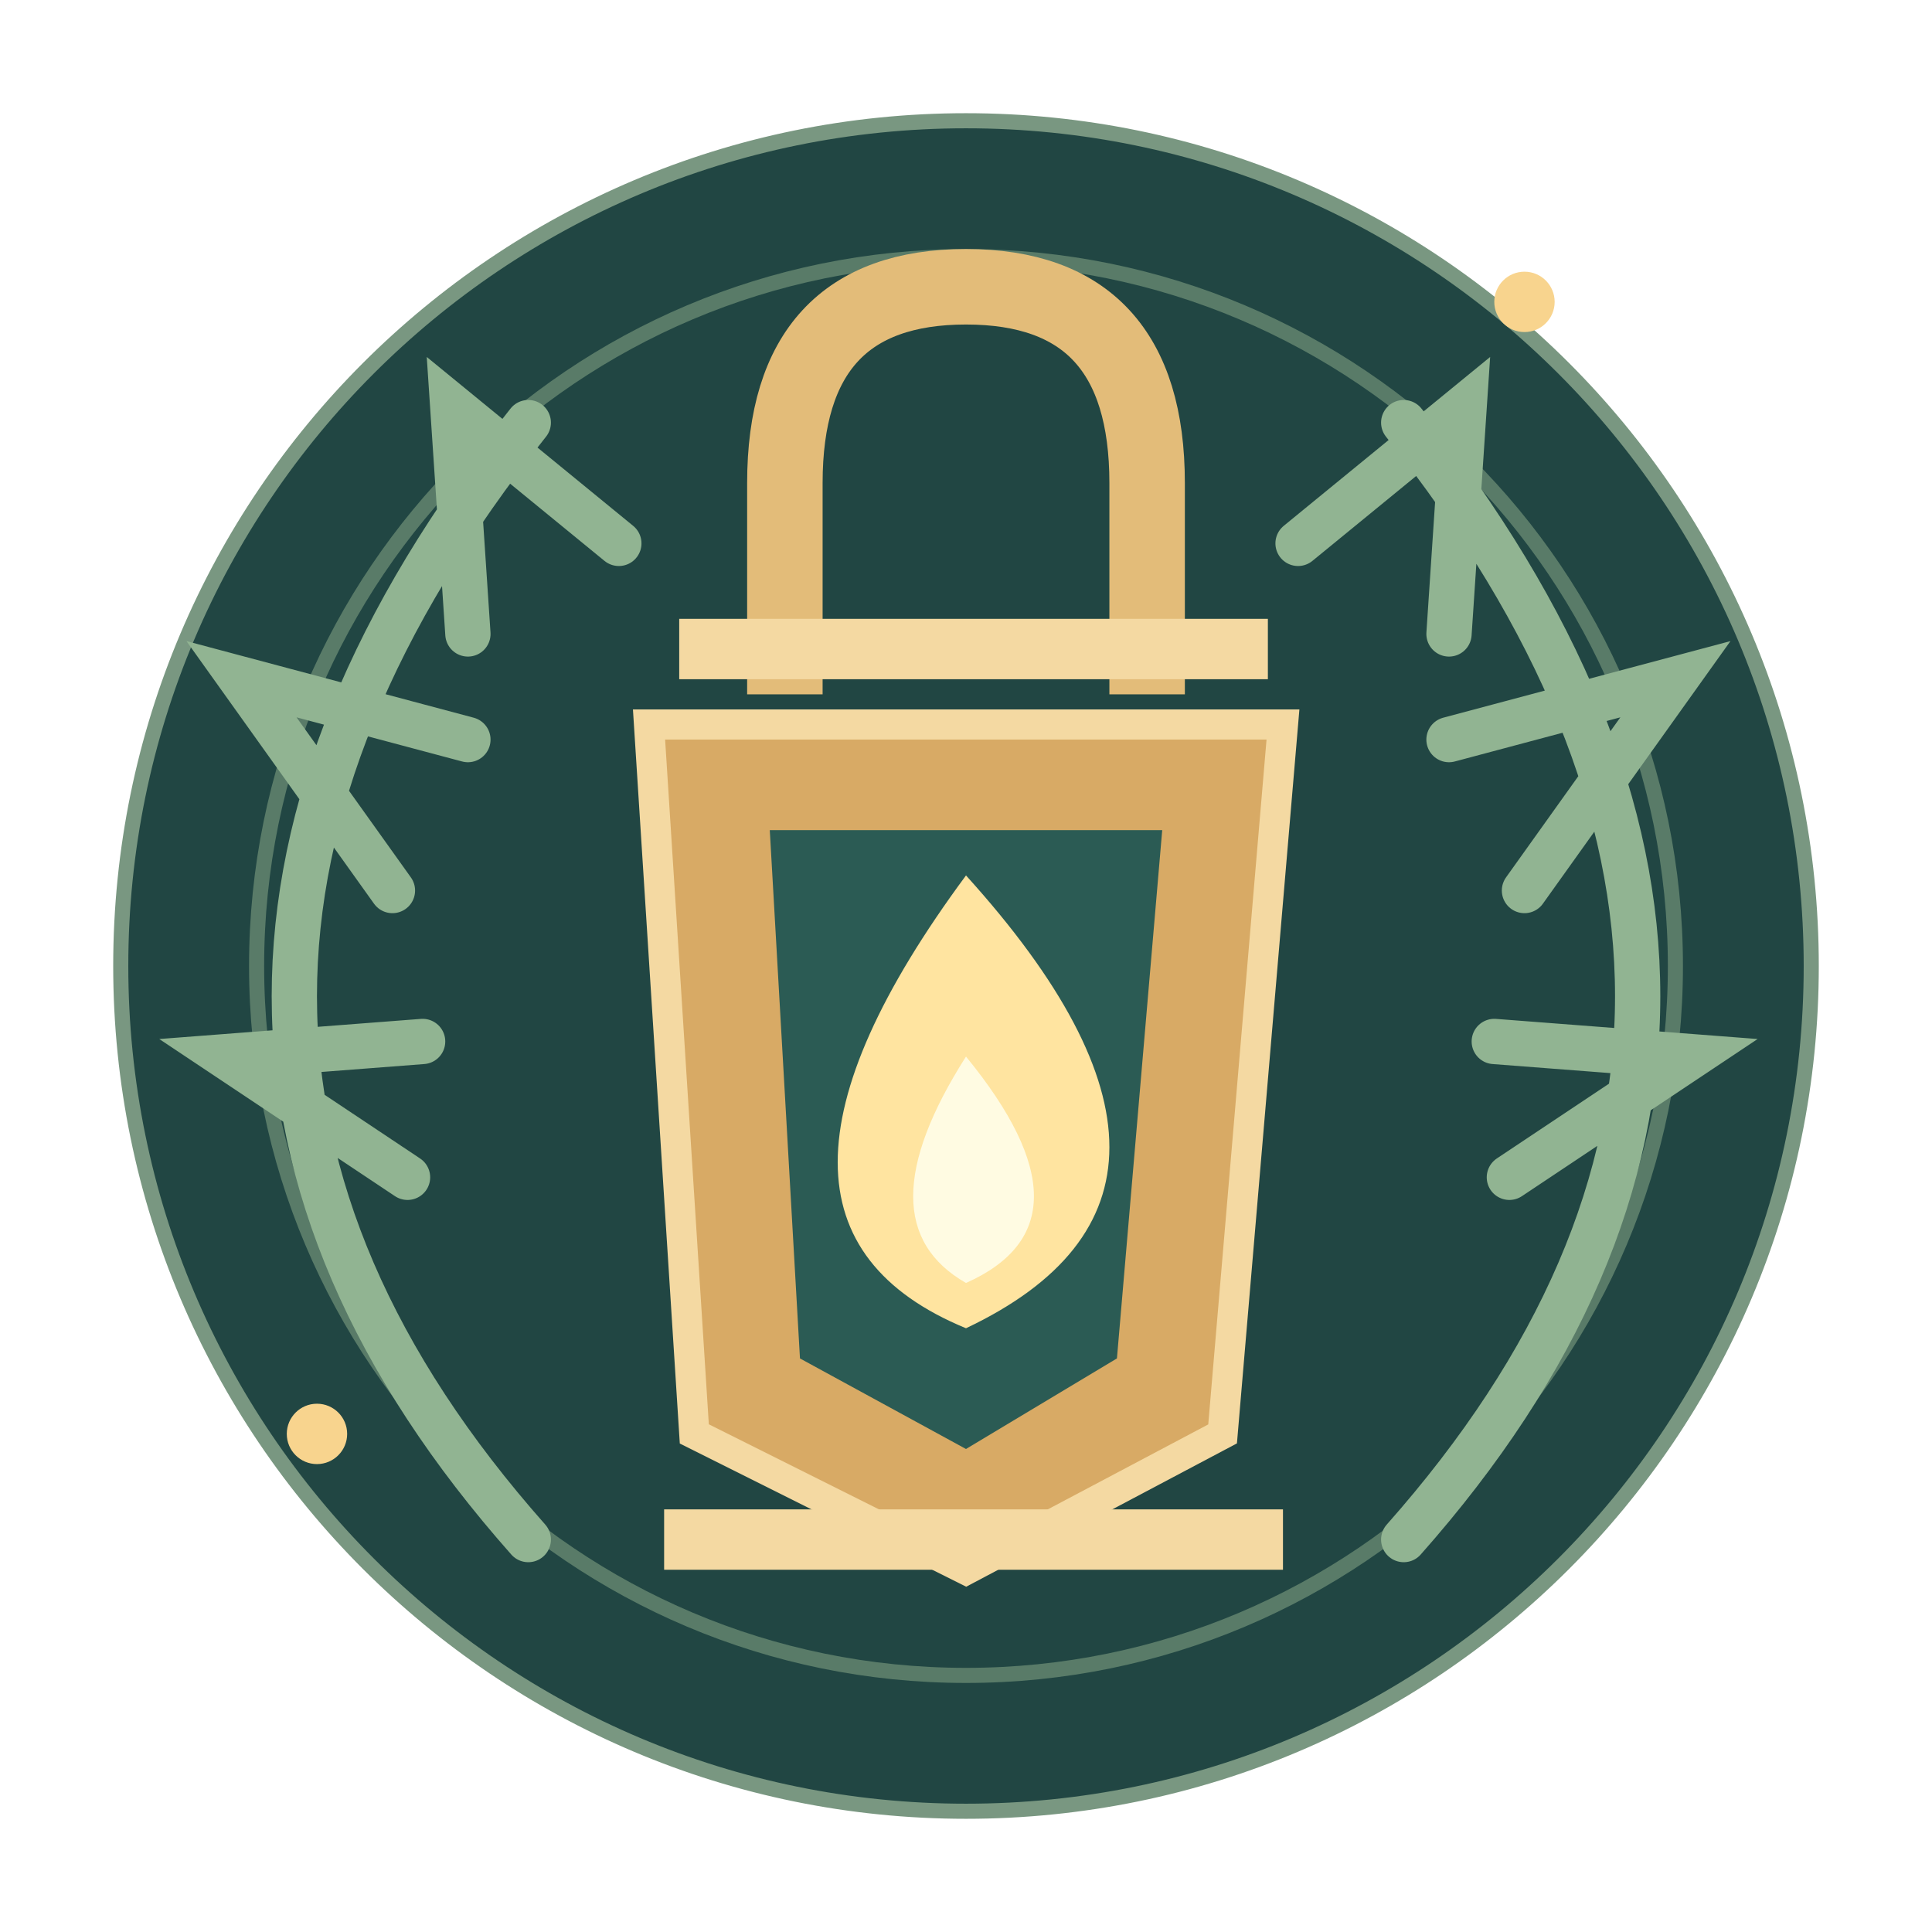
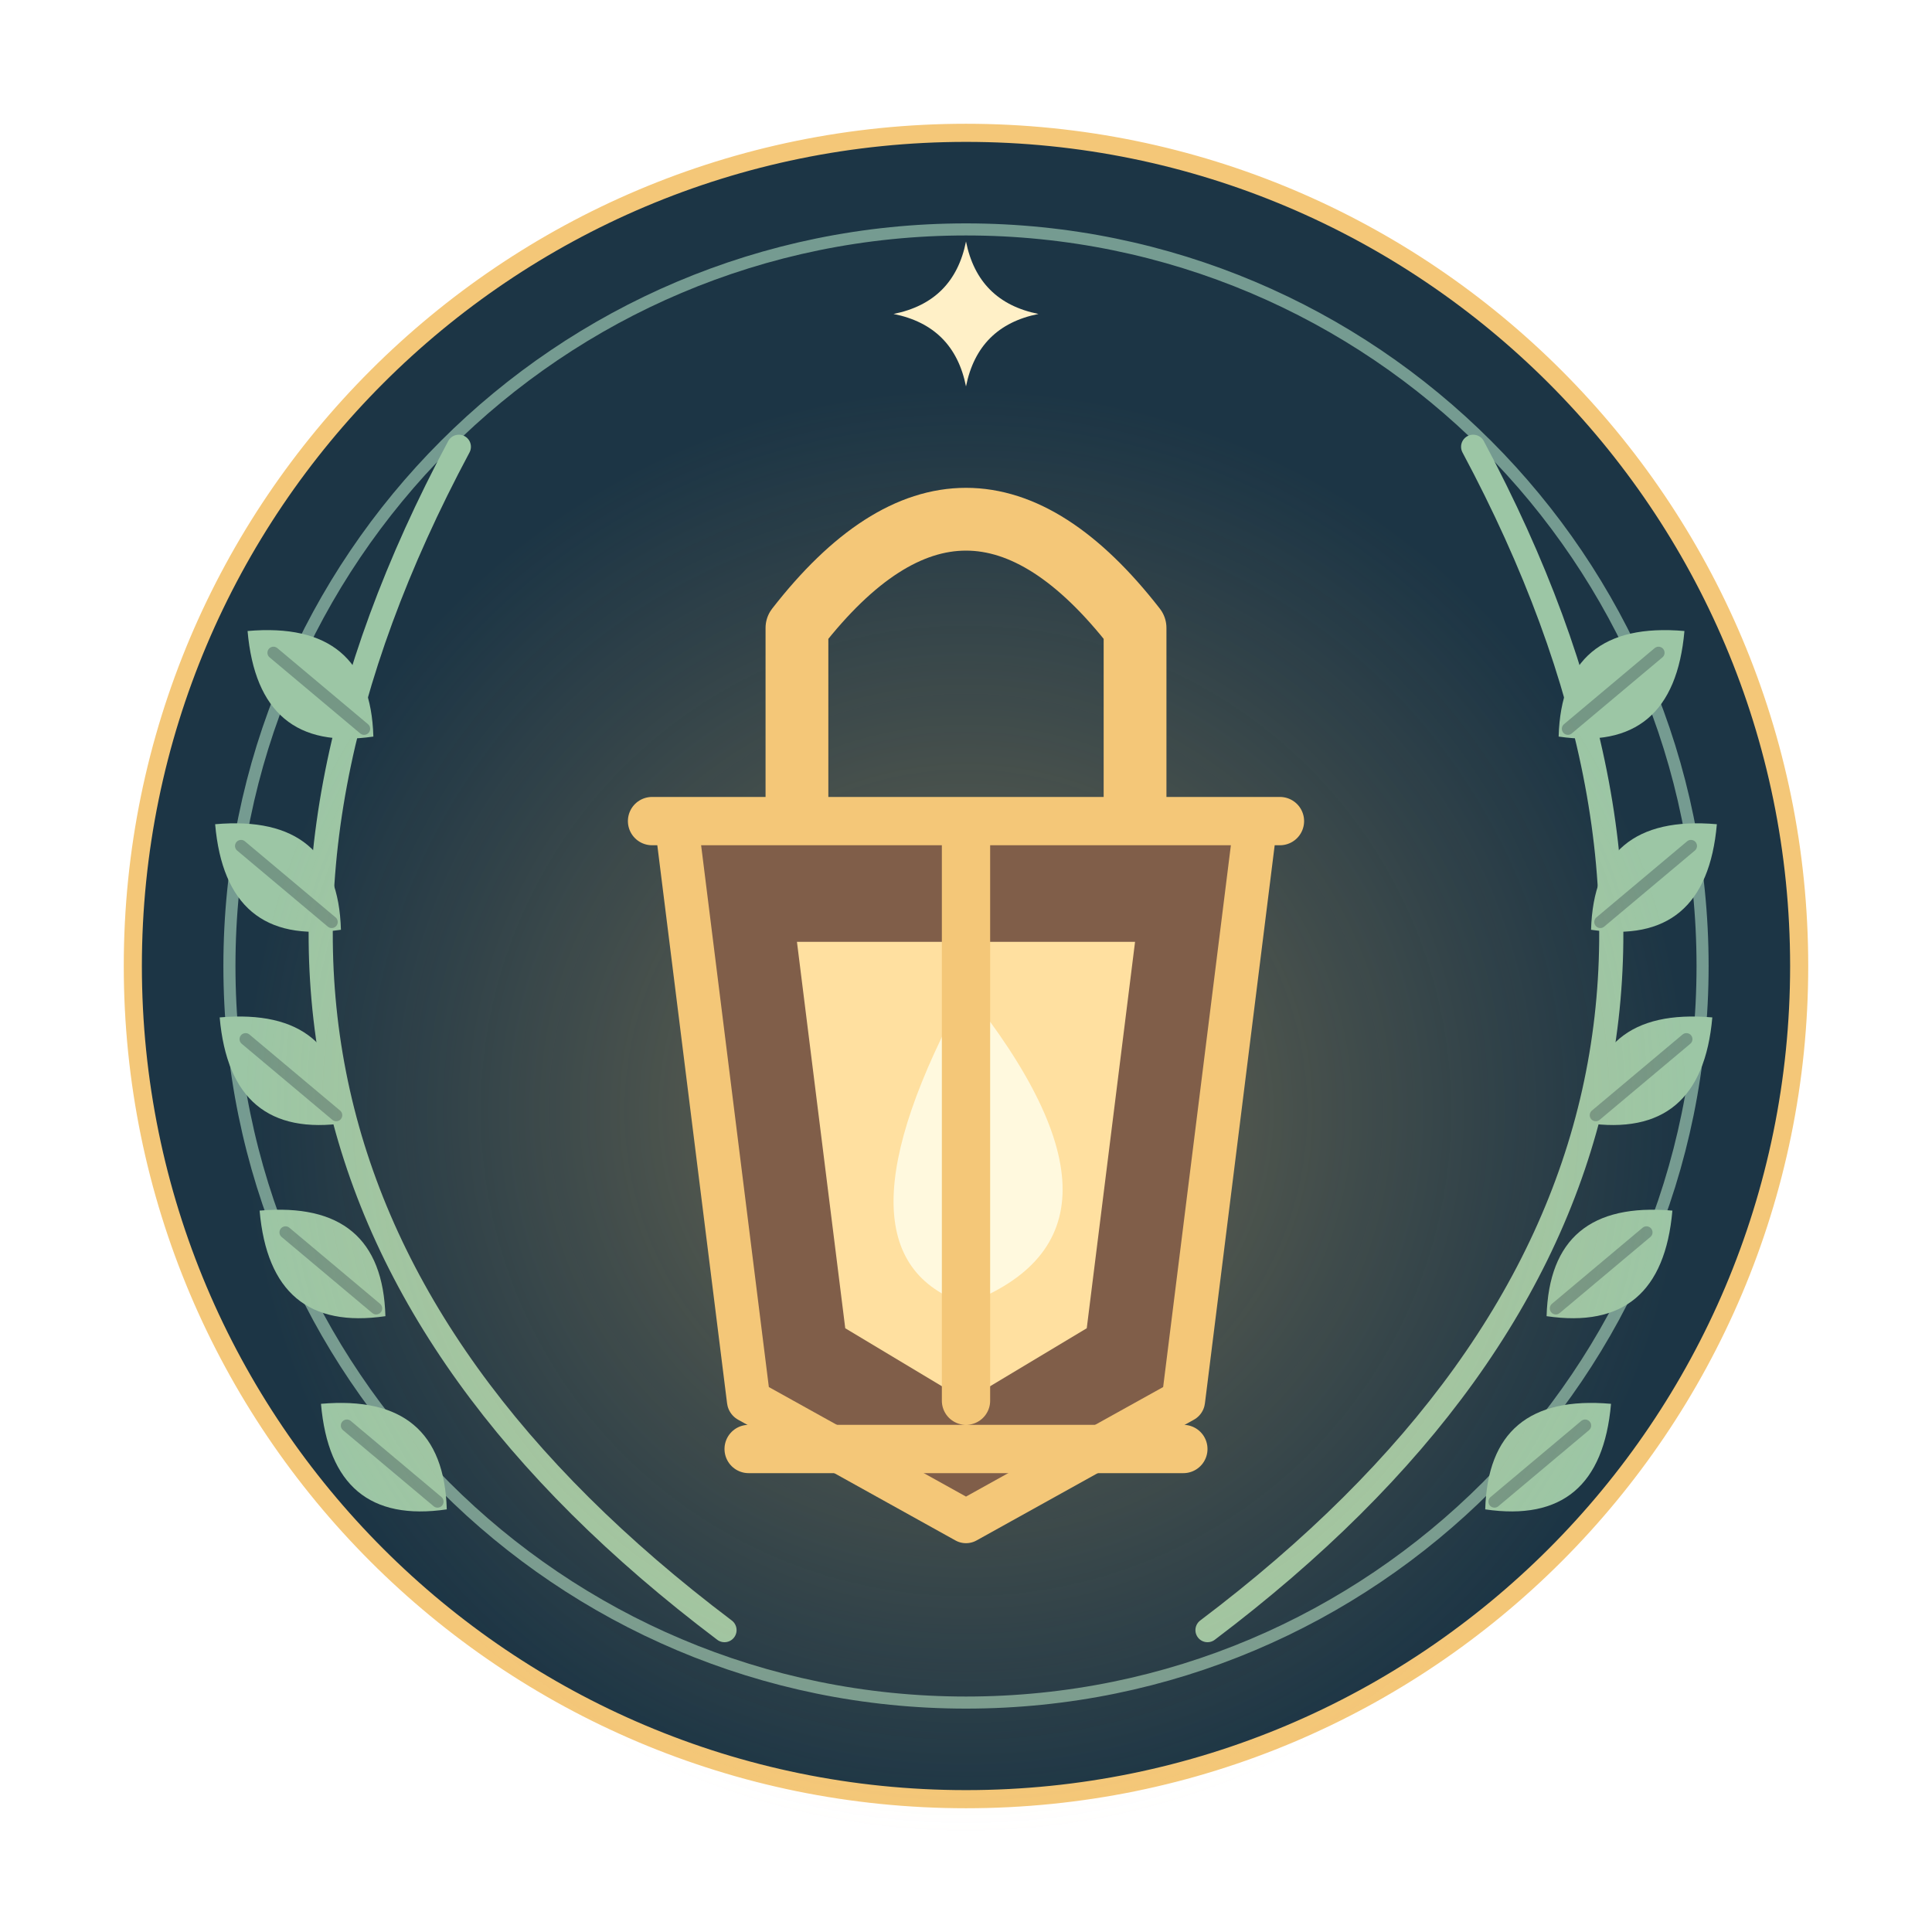
- <svg xmlns="http://www.w3.org/2000/svg" width="256" height="256" viewBox="0 0 128 128">
-   <circle cx="64" cy="64" r="56" fill="#214643" stroke="#799781" stroke-width="1" />
-   <circle cx="64" cy="64" r="47" fill="none" stroke="#597b68" stroke-width="1" />
-   <path d="M35 102Q4 67 35 28m58 74q31 -35 0 -74M27 78l-12 -8 13 -1M26 59l-10 -14 15 4m0 -7l-1 -15 11 9m59 42l12 -8 -13 -1m2 -10l10 -14 -15 4m0 -7l1 -15 -11 9" fill="none" stroke="#91b492" stroke-width="3" stroke-linecap="round" />
-   <path d="M52 46V32q0 -13 12 -13t12 13v14" fill="none" stroke="#e3bc79" stroke-width="5" />
-   <path d="M43 48h42l-4 47 -17 9 -18 -9Z" fill="#d8aa65" stroke="#f4d9a2" stroke-width="2" />
-   <path d="M51 55h26l-3 35 -10 6 -11 -6Z" fill="#2b5b54" />
-   <path d="M64 58q19 21 0 30q-17 -7 0 -30" fill="#ffe4a0" />
-   <path d="M64 70q9 11 0 15q-7 -4 0 -15" fill="#fffbe2" />
-   <path d="M45 43h39m-40 59h41" stroke="#f4d9a2" stroke-width="4" />
-   <circle cx="21" cy="95" r="2" fill="#f8d48e" />
-   <circle cx="101" cy="20" r="2" fill="#f8d48e" />
+ <svg xmlns="http://www.w3.org/2000/svg" width="160" height="160" viewBox="0 0 160 160">
+   <defs>
+     <linearGradient id="cape" x1="0" y1="0" x2=".8" y2="1">
+       <stop stop-color="#7bc7ae" />
+       <stop offset=".5" stop-color="#3c938f" />
+       <stop offset="1" stop-color="#204b65" />
+     </linearGradient>
+     <linearGradient id="rose" x1="0" y1="0" x2=".6" y2="1">
+       <stop stop-color="#ffd0a0" />
+       <stop offset=".4" stop-color="#dc857e" />
+       <stop offset="1" stop-color="#793e66" />
+     </linearGradient>
+     <linearGradient id="stone" x1="0" y1="0" x2="1" y2="1">
+       <stop stop-color="#8aa2a4" />
+       <stop offset=".55" stop-color="#536574" />
+       <stop offset="1" stop-color="#303a57" />
+     </linearGradient>
+     <linearGradient id="royal" x1="0" y1="0" x2="1" y2="1">
+       <stop stop-color="#c07b89" />
+       <stop offset=".45" stop-color="#62455f" />
+       <stop offset="1" stop-color="#263b55" />
+     </linearGradient>
+     <radialGradient id="light">
+       <stop stop-color="#fff2b7" stop-opacity=".75" />
+       <stop offset=".2" stop-color="#f2bf67" stop-opacity=".3" />
+       <stop offset="1" stop-color="#e7b36c" stop-opacity="0" />
+     </radialGradient>
+     <radialGradient id="blue">
+       <stop stop-color="#80cbbb" stop-opacity=".16" />
+       <stop offset="1" stop-color="#488b9b" stop-opacity="0" />
+     </radialGradient>
+     <linearGradient id="sky" x1="0" y1="0" x2="0" y2="1">
+       <stop stop-color="#101c35" />
+       <stop offset=".7" stop-color="#234350" />
+       <stop offset="1" stop-color="#162d3c" />
+     </linearGradient>
+     <linearGradient id="fog" x1="0" y1="0" x2="0" y2="1">
+       <stop stop-color="#afdcca" stop-opacity="0" />
+       <stop offset=".5" stop-color="#a9d6c5" stop-opacity=".1" />
+       <stop offset="1" stop-color="#afdcca" stop-opacity="0" />
+     </linearGradient>
+     <clipPath id="frame-clip">
+       <rect width="160" height="160" />
+     </clipPath>
+   </defs>
+   <circle cx="80" cy="80" r="69" fill="#1c3545" stroke="#f4c778" stroke-width="1.5" />
+   <circle cx="80" cy="80" r="61" fill="none" stroke="#759b91" stroke-width="1" />
+   <path d="M60 135Q7 95 38 37" fill="none" stroke="#9cc6a5" stroke-width="2" stroke-linecap="round" stroke-linejoin="round" />
+   <g transform="translate(37.0 125) rotate(-50)">
+     <path d="M0 0Q-7.2 -6.4 0 -13.6Q7.2 -6.4 0 0" fill="#9cc6a5" stroke="none" stroke-width="2.5" stroke-linecap="round" stroke-linejoin="round" />
+     <path d="M0 -1V-10.8" fill="none" stroke="#101e32" stroke-width="1" stroke-linecap="round" stroke-linejoin="round" opacity=".28" />
+   </g>
+   <g transform="translate(31.91822 109) rotate(-50)">
+     <path d="M0 0Q-7.2 -6.4 0 -13.6Q7.2 -6.4 0 0" fill="#9cc6a5" stroke="none" stroke-width="2.5" stroke-linecap="round" stroke-linejoin="round" />
+     <path d="M0 -1V-10.8" fill="none" stroke="#101e32" stroke-width="1" stroke-linecap="round" stroke-linejoin="round" opacity=".28" />
+   </g>
+   <g transform="translate(28.61165 93) rotate(-50)">
+     <path d="M0 0Q-7.2 -6.4 0 -13.6Q7.2 -6.4 0 0" fill="#9cc6a5" stroke="none" stroke-width="2.5" stroke-linecap="round" stroke-linejoin="round" />
+     <path d="M0 -1V-10.8" fill="none" stroke="#101e32" stroke-width="1" stroke-linecap="round" stroke-linejoin="round" opacity=".28" />
+   </g>
+   <g transform="translate(28.23537 77) rotate(-50)">
+     <path d="M0 0Q-7.2 -6.4 0 -13.6Q7.2 -6.4 0 0" fill="#9cc6a5" stroke="none" stroke-width="2.5" stroke-linecap="round" stroke-linejoin="round" />
+     <path d="M0 -1V-10.8" fill="none" stroke="#101e32" stroke-width="1" stroke-linecap="round" stroke-linejoin="round" opacity=".28" />
+   </g>
+   <g transform="translate(30.92083 61) rotate(-50)">
+     <path d="M0 0Q-7.2 -6.4 0 -13.6Q7.2 -6.4 0 0" fill="#9cc6a5" stroke="none" stroke-width="2.5" stroke-linecap="round" stroke-linejoin="round" />
+     <path d="M0 -1V-10.8" fill="none" stroke="#101e32" stroke-width="1" stroke-linecap="round" stroke-linejoin="round" opacity=".28" />
+   </g>
+   <path d="M100 135Q153 95 122 37" fill="none" stroke="#9cc6a5" stroke-width="2" stroke-linecap="round" stroke-linejoin="round" />
+   <g transform="translate(123.0 125) rotate(50)">
+     <path d="M0 0Q-7.2 -6.4 0 -13.6Q7.2 -6.4 0 0" fill="#9cc6a5" stroke="none" stroke-width="2.5" stroke-linecap="round" stroke-linejoin="round" />
+     <path d="M0 -1V-10.8" fill="none" stroke="#101e32" stroke-width="1" stroke-linecap="round" stroke-linejoin="round" opacity=".28" />
+   </g>
+   <g transform="translate(128.0818 109) rotate(50)">
+     <path d="M0 0Q-7.2 -6.4 0 -13.6Q7.2 -6.4 0 0" fill="#9cc6a5" stroke="none" stroke-width="2.5" stroke-linecap="round" stroke-linejoin="round" />
+     <path d="M0 -1V-10.8" fill="none" stroke="#101e32" stroke-width="1" stroke-linecap="round" stroke-linejoin="round" opacity=".28" />
+   </g>
+   <g transform="translate(131.3884 93) rotate(50)">
+     <path d="M0 0Q-7.2 -6.4 0 -13.6Q7.2 -6.4 0 0" fill="#9cc6a5" stroke="none" stroke-width="2.5" stroke-linecap="round" stroke-linejoin="round" />
+     <path d="M0 -1V-10.8" fill="none" stroke="#101e32" stroke-width="1" stroke-linecap="round" stroke-linejoin="round" opacity=".28" />
+   </g>
+   <g transform="translate(131.7646 77) rotate(50)">
+     <path d="M0 0Q-7.2 -6.4 0 -13.6Q7.2 -6.4 0 0" fill="#9cc6a5" stroke="none" stroke-width="2.5" stroke-linecap="round" stroke-linejoin="round" />
+     <path d="M0 -1V-10.8" fill="none" stroke="#101e32" stroke-width="1" stroke-linecap="round" stroke-linejoin="round" opacity=".28" />
+   </g>
+   <g transform="translate(129.0792 61) rotate(50)">
+     <path d="M0 0Q-7.2 -6.4 0 -13.6Q7.2 -6.4 0 0" fill="#9cc6a5" stroke="none" stroke-width="2.5" stroke-linecap="round" stroke-linejoin="round" />
+     <path d="M0 -1V-10.8" fill="none" stroke="#101e32" stroke-width="1" stroke-linecap="round" stroke-linejoin="round" opacity=".28" />
+   </g>
+   <g transform="translate(80 84) rotate(0) scale(2.0)">
+     <circle cx="0" cy="4" r="30" fill="url(#light)" />
+     <path d="M-7 -7V-16Q0 -25 7 -16V-7" fill="none" stroke="#f4c778" stroke-width="2.6" stroke-linecap="round" stroke-linejoin="round" />
+     <path d="M-12 -8H12L9 16L0 21L-9 16Z" fill="#805e49" stroke="#f4c778" stroke-width="1.8" stroke-linecap="round" stroke-linejoin="round" />
+     <path d="M-7 -3H7L5 13L0 16L-5 13Z" fill="#ffe0a0" stroke="none" stroke-width="2.5" stroke-linecap="round" stroke-linejoin="round" />
+     <path d="M0 -1Q8 9 0 12Q-6 10 0 -1" fill="#fff9de" stroke="none" stroke-width="2.5" stroke-linecap="round" stroke-linejoin="round" />
+     <path d="M-13 -8H13M-9 18H9M0 -7V16" fill="none" stroke="#f4c778" stroke-width="2" stroke-linecap="round" stroke-linejoin="round" />
+   </g>
+   <path d="M80 20Q81 25 86 26Q81 27 80 32Q79 27 74 26Q79 25 80 20" fill="#fff0c7" stroke="none" stroke-width="2.5" stroke-linecap="round" stroke-linejoin="round" />
</svg>
